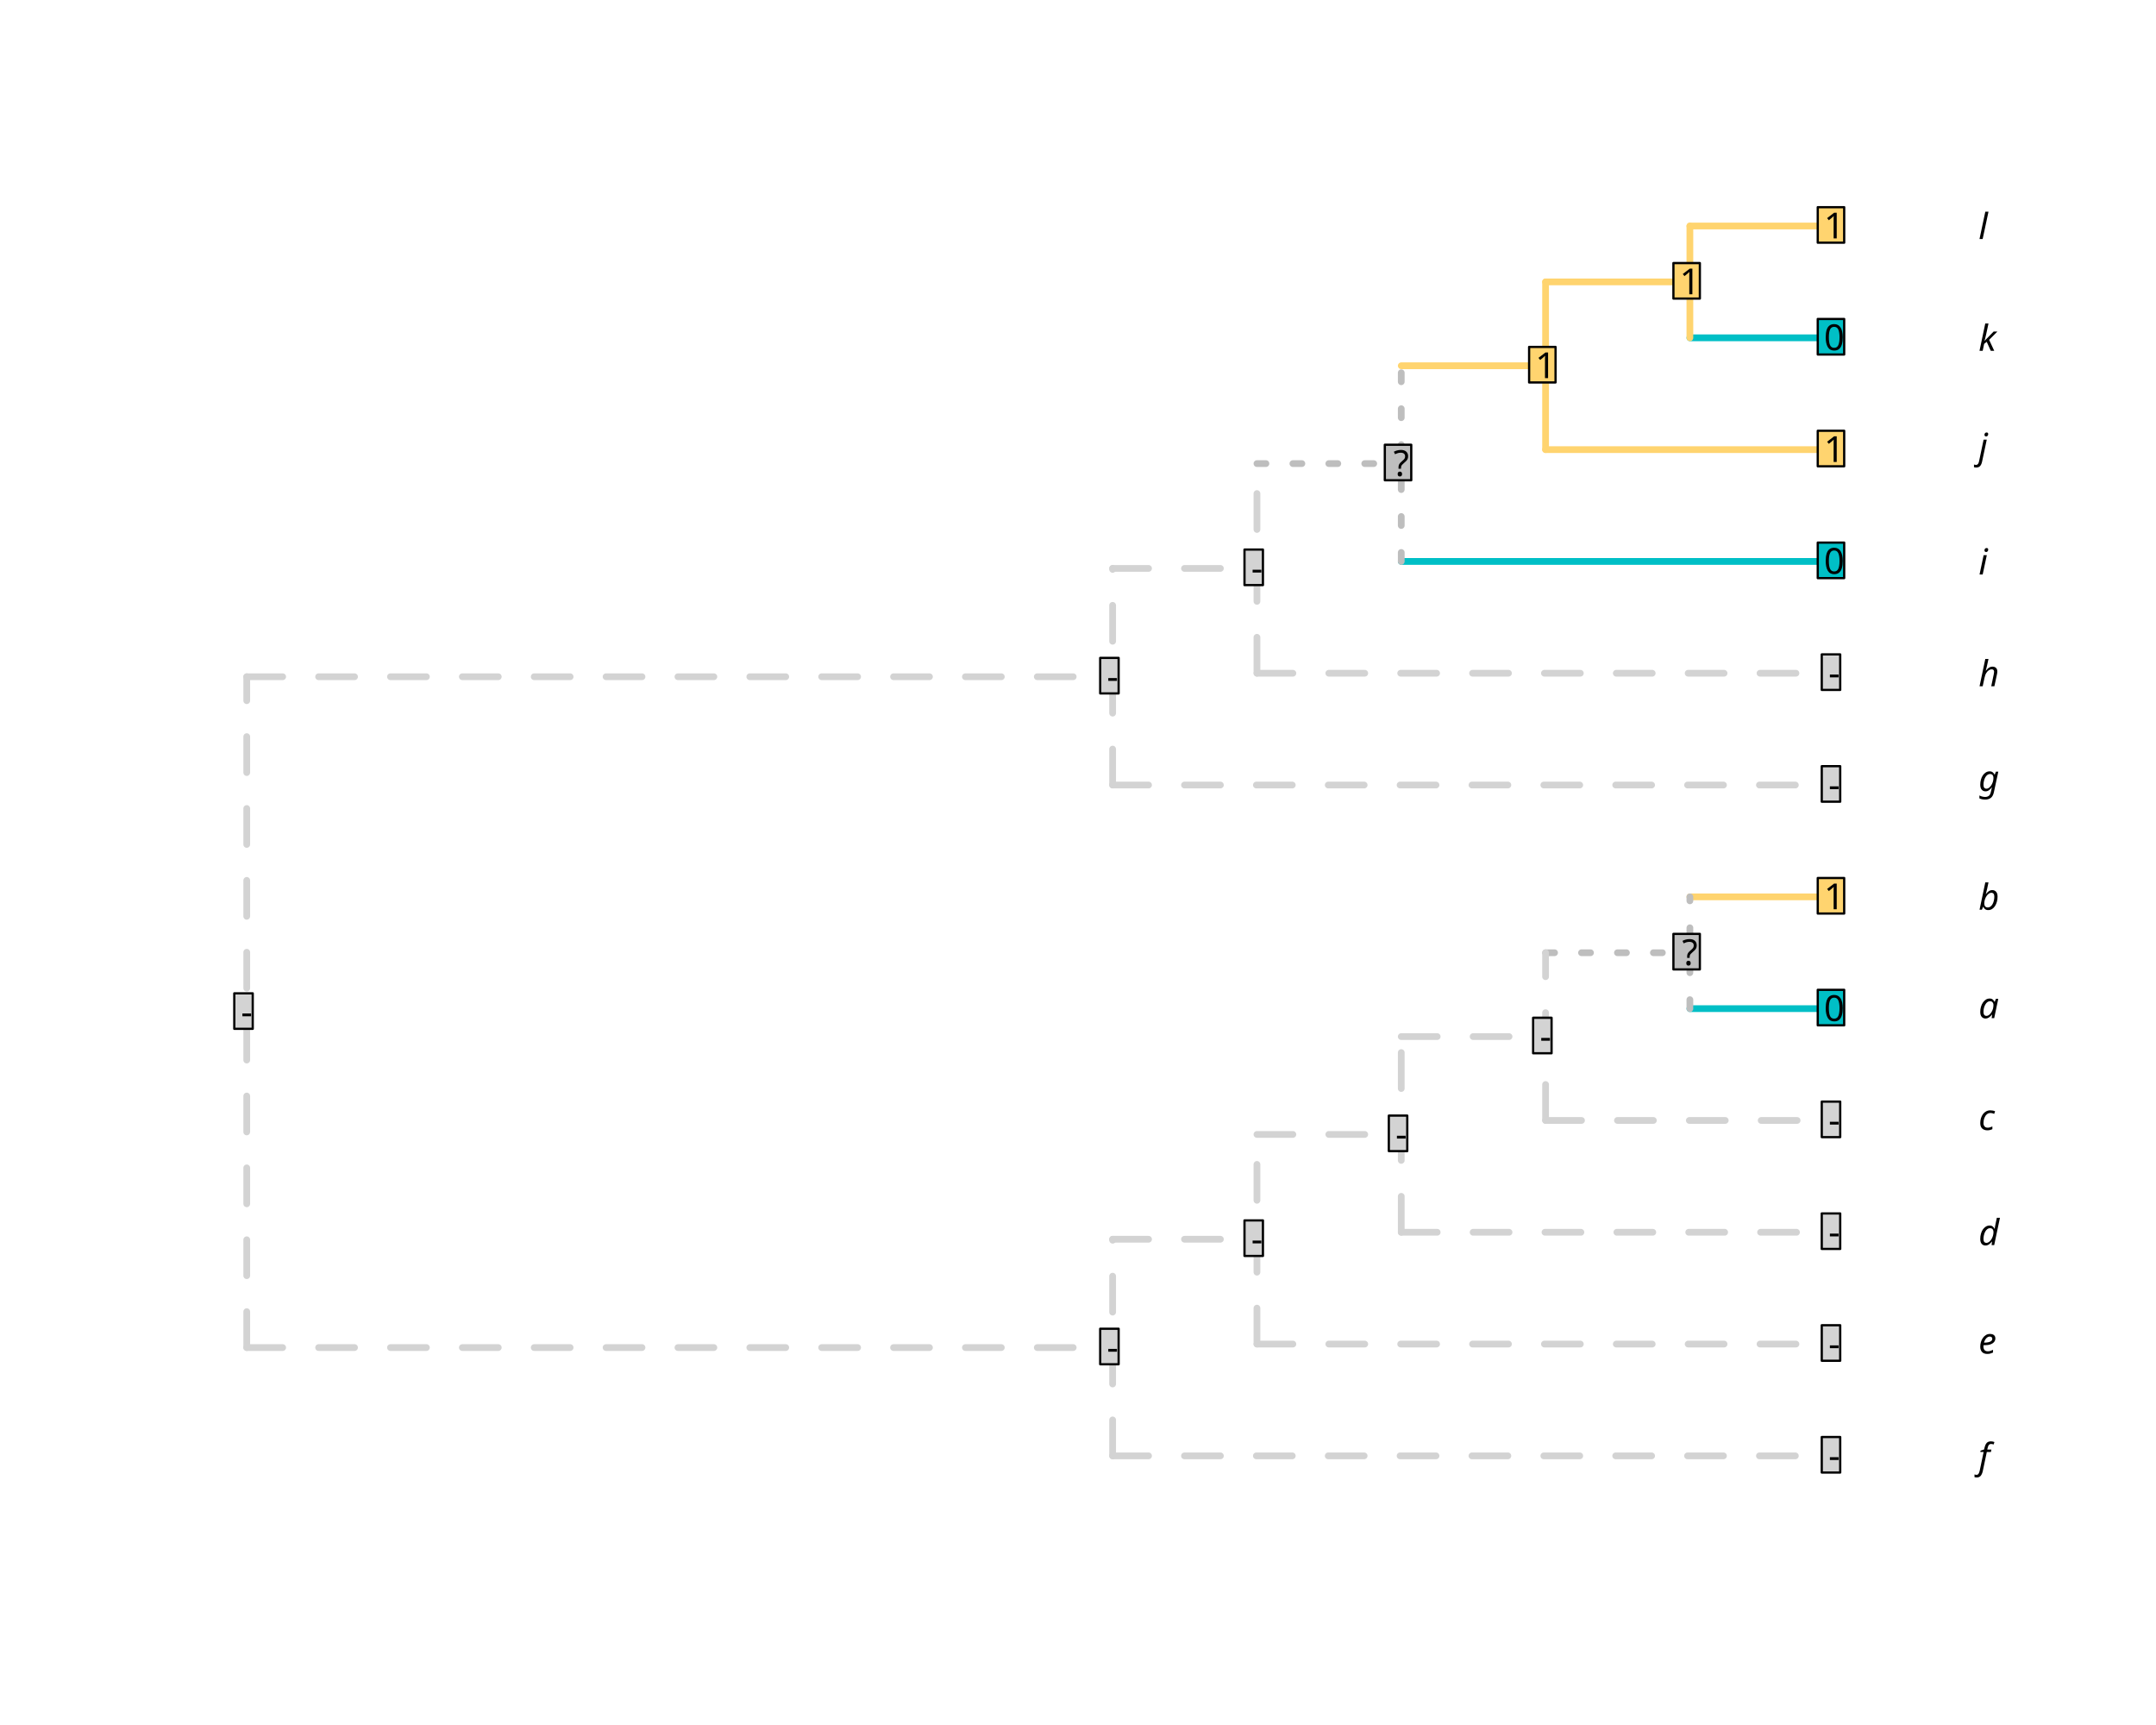
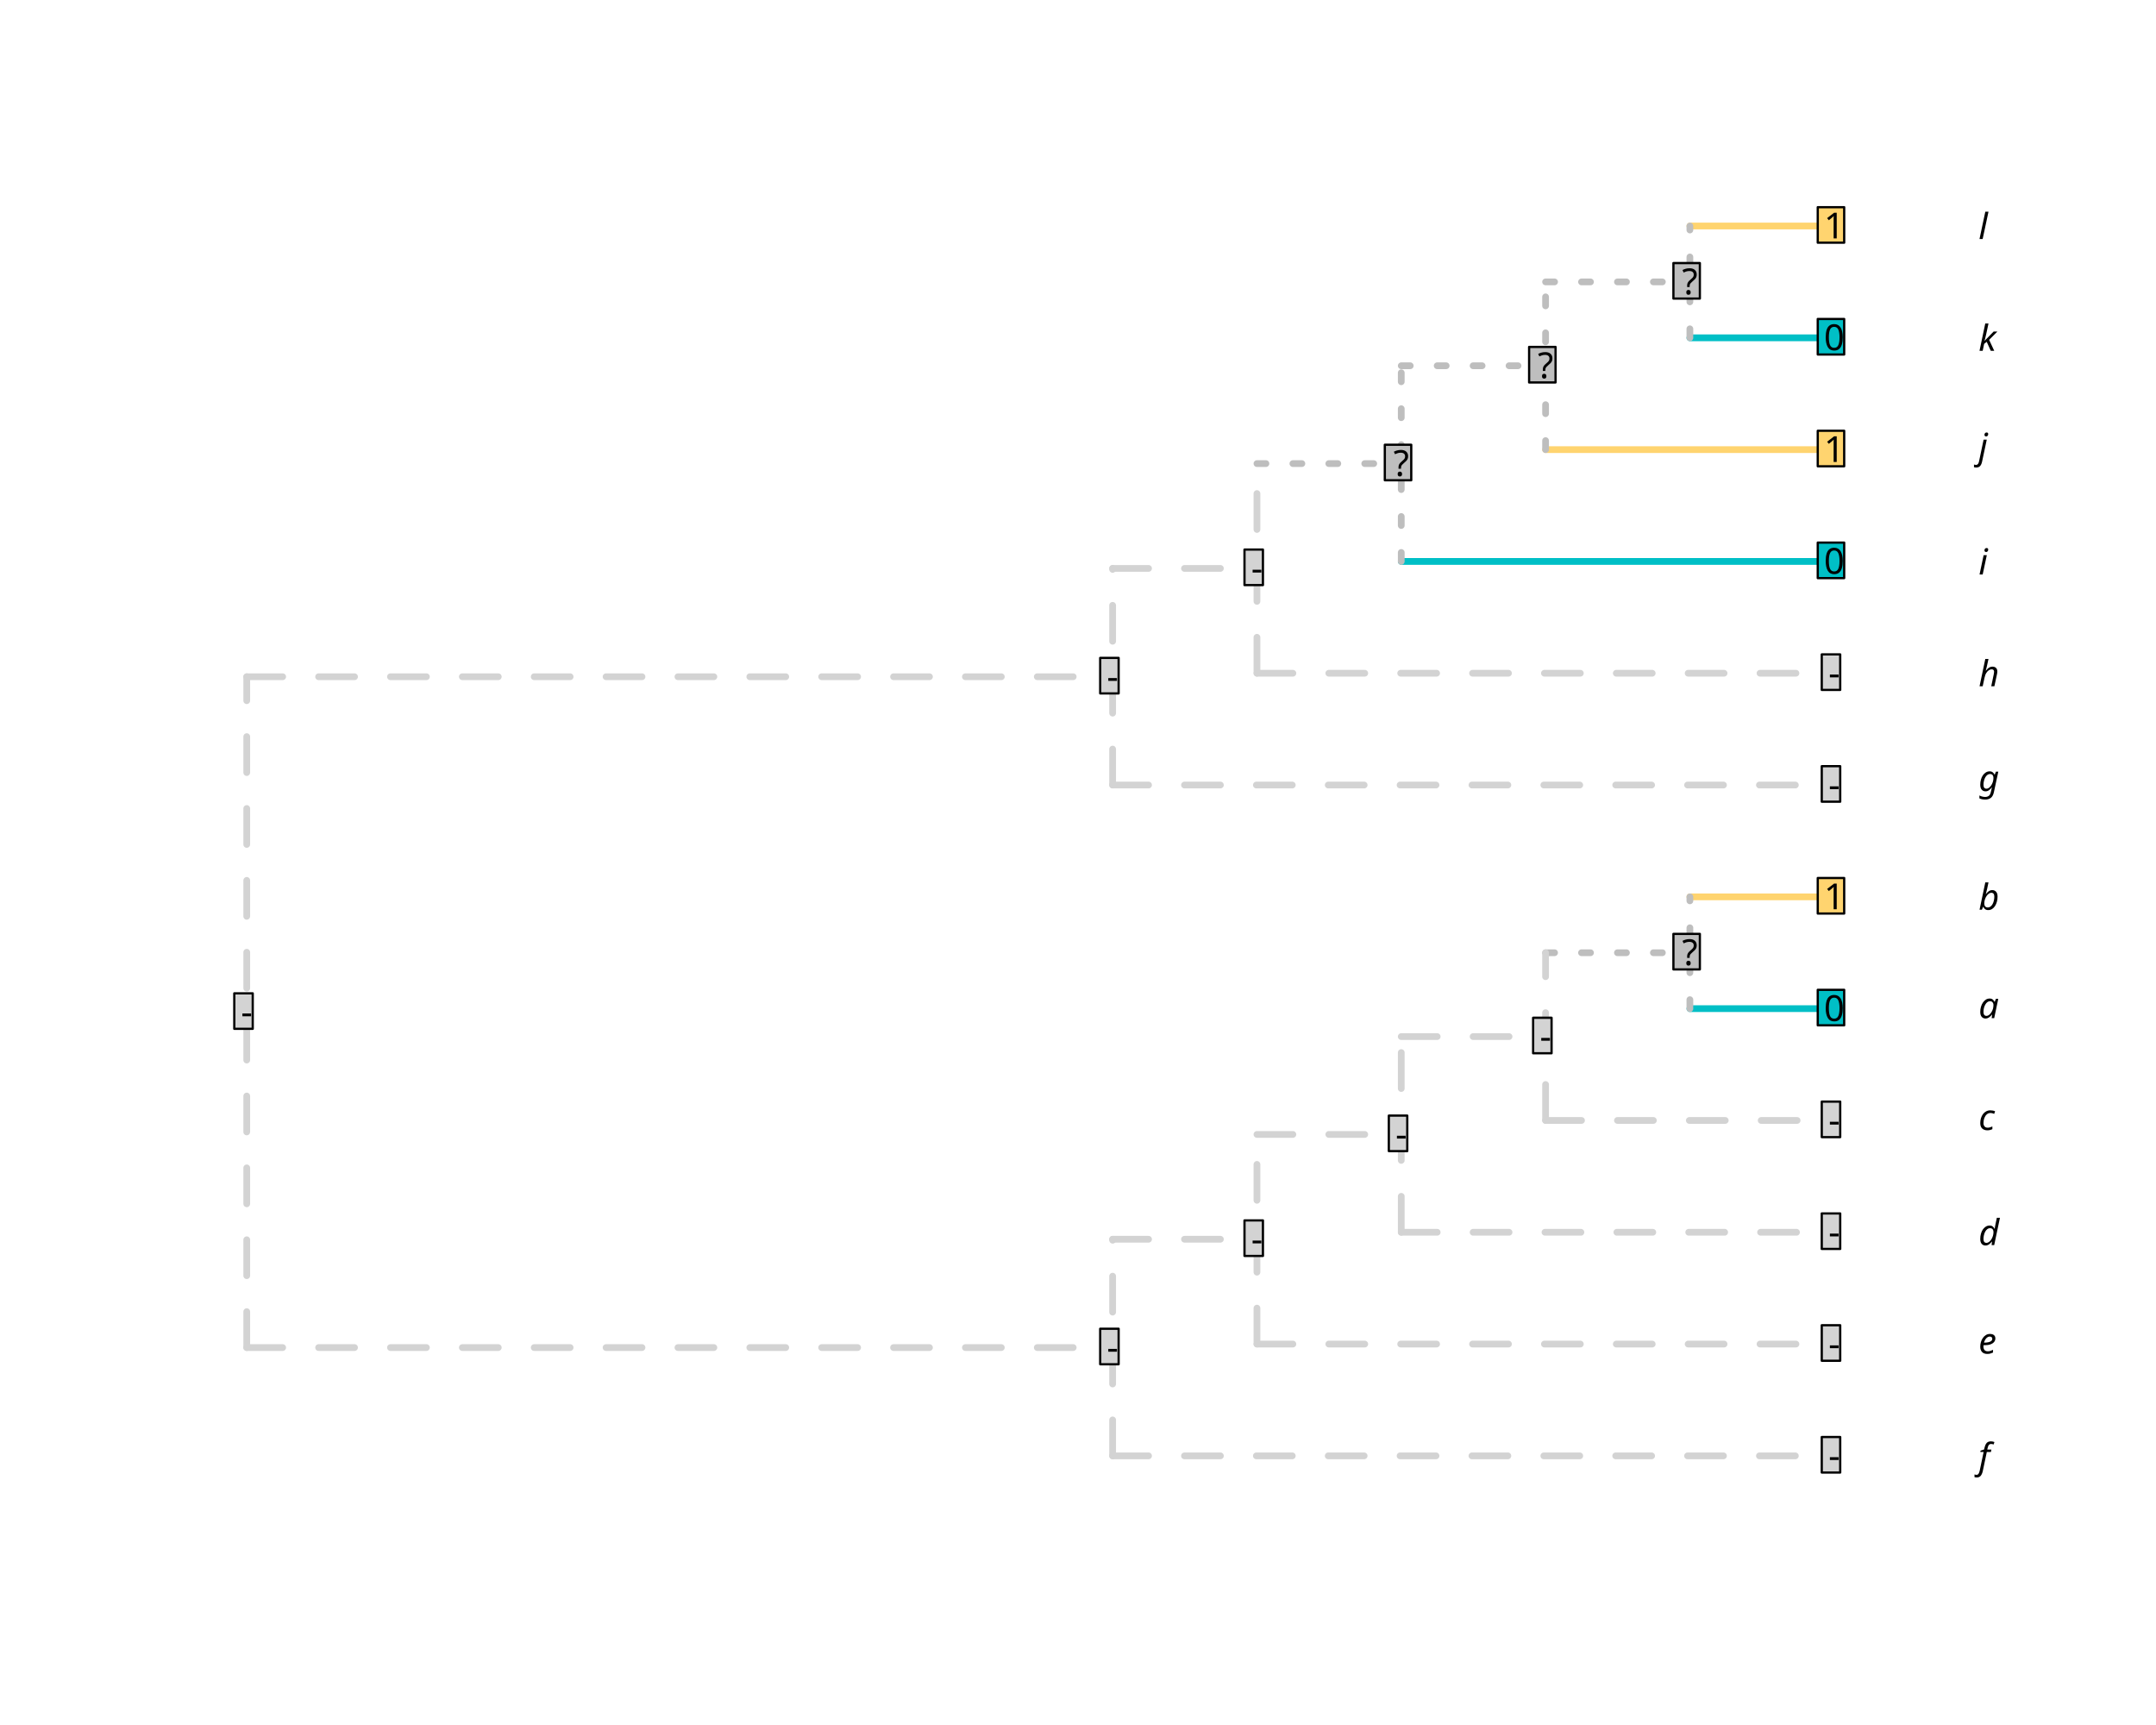
<svg xmlns="http://www.w3.org/2000/svg" class="svglite" data-engine-version="2.0" width="720.00pt" height="576.00pt" viewBox="0 0 720.00 576.00">
  <defs>
    <style type="text/css">
    .svglite line, .svglite polyline, .svglite polygon, .svglite path, .svglite rect, .svglite circle {
      fill: none;
      stroke: #000000;
      stroke-linecap: round;
      stroke-linejoin: round;
      stroke-miterlimit: 10.00;
    }
  </style>
  </defs>
  <rect width="100%" height="100%" style="stroke: none; fill: #FFFFFF;" />
  <defs>
    <clipPath id="cpMC4wMHw3MjAuMDB8MC4wMHw1NzYuMDA=">
      <rect x="0.00" y="0.00" width="720.00" height="576.00" />
    </clipPath>
  </defs>
  <g clip-path="url(#cpMC4wMHw3MjAuMDB8MC4wMHw1NzYuMDA=)">
</g>
  <defs>
    <clipPath id="cpNTkuMDR8Njg5Ljc2fDU5LjA0fDUwMi41Ng==">
      <rect x="59.04" y="59.04" width="630.72" height="443.52" />
    </clipPath>
  </defs>
  <g clip-path="url(#cpNTkuMDR8Njg5Ljc2fDU5LjA0fDUwMi41Ng==)">
    <line x1="82.40" y1="449.97" x2="371.56" y2="449.97" style="stroke-width: 2.25; stroke: #D3D3D3; stroke-dasharray: 12.00,12.00;" />
    <line x1="371.56" y1="486.13" x2="612.54" y2="486.13" style="stroke-width: 2.25; stroke: #D3D3D3; stroke-dasharray: 12.00,12.00;" />
    <line x1="371.56" y1="413.80" x2="419.76" y2="413.80" style="stroke-width: 2.25; stroke: #D3D3D3; stroke-dasharray: 12.00,12.00;" />
    <line x1="419.76" y1="448.80" x2="612.54" y2="448.80" style="stroke-width: 2.25; stroke: #D3D3D3; stroke-dasharray: 12.00,12.00;" />
    <line x1="419.76" y1="378.80" x2="467.95" y2="378.80" style="stroke-width: 2.25; stroke: #D3D3D3; stroke-dasharray: 12.00,12.00;" />
    <line x1="467.95" y1="411.47" x2="612.54" y2="411.47" style="stroke-width: 2.25; stroke: #D3D3D3; stroke-dasharray: 12.00,12.00;" />
    <line x1="467.95" y1="346.13" x2="516.15" y2="346.13" style="stroke-width: 2.25; stroke: #D3D3D3; stroke-dasharray: 12.00,12.00;" />
    <line x1="516.15" y1="374.13" x2="612.54" y2="374.13" style="stroke-width: 2.25; stroke: #D3D3D3; stroke-dasharray: 12.00,12.00;" />
    <line x1="516.15" y1="318.13" x2="564.34" y2="318.13" style="stroke-width: 2.25; stroke: #BEBEBE; stroke-dasharray: 3.00,9.00;" />
    <line x1="564.34" y1="336.80" x2="612.54" y2="336.80" style="stroke-width: 2.25; stroke: #00BFC6;" />
    <line x1="564.34" y1="299.47" x2="612.54" y2="299.47" style="stroke-width: 2.25; stroke: #FFD46F;" />
    <line x1="82.40" y1="225.97" x2="371.56" y2="225.97" style="stroke-width: 2.25; stroke: #D3D3D3; stroke-dasharray: 12.00,12.00;" />
    <line x1="371.56" y1="262.13" x2="612.54" y2="262.13" style="stroke-width: 2.25; stroke: #D3D3D3; stroke-dasharray: 12.00,12.00;" />
    <line x1="371.56" y1="189.80" x2="419.76" y2="189.80" style="stroke-width: 2.25; stroke: #D3D3D3; stroke-dasharray: 12.00,12.00;" />
    <line x1="419.76" y1="224.80" x2="612.54" y2="224.80" style="stroke-width: 2.25; stroke: #D3D3D3; stroke-dasharray: 12.00,12.00;" />
    <line x1="419.76" y1="154.80" x2="467.95" y2="154.80" style="stroke-width: 2.25; stroke: #BEBEBE; stroke-dasharray: 3.00,9.00;" />
    <line x1="467.95" y1="187.47" x2="612.54" y2="187.47" style="stroke-width: 2.25; stroke: #00BFC6;" />
-     <line x1="467.95" y1="122.13" x2="516.15" y2="122.13" style="stroke-width: 2.25; stroke: #FFD46F;" />
+     <line x1="467.95" y1="122.13" x2="516.15" y2="122.13" style="stroke-width: 2.25; stroke: #BEBEBE; stroke-dasharray: 3.00,9.00;" />
    <line x1="516.15" y1="150.13" x2="612.54" y2="150.13" style="stroke-width: 2.25; stroke: #FFD46F;" />
-     <line x1="516.15" y1="94.13" x2="564.34" y2="94.13" style="stroke-width: 2.25; stroke: #FFD46F;" />
+     <line x1="516.15" y1="94.13" x2="564.34" y2="94.13" style="stroke-width: 2.25; stroke: #BEBEBE; stroke-dasharray: 3.00,9.00;" />
    <line x1="564.34" y1="112.80" x2="612.54" y2="112.80" style="stroke-width: 2.25; stroke: #00BFC6;" />
    <line x1="564.34" y1="75.47" x2="612.54" y2="75.47" style="stroke-width: 2.25; stroke: #FFD46F;" />
    <line x1="82.40" y1="449.97" x2="82.40" y2="225.97" style="stroke-width: 2.25; stroke: #D3D3D3; stroke-dasharray: 12.00,12.00;" />
    <line x1="371.56" y1="486.13" x2="371.56" y2="413.80" style="stroke-width: 2.25; stroke: #D3D3D3; stroke-dasharray: 12.00,12.00;" />
    <line x1="419.76" y1="448.80" x2="419.76" y2="378.80" style="stroke-width: 2.25; stroke: #D3D3D3; stroke-dasharray: 12.00,12.00;" />
    <line x1="467.95" y1="411.47" x2="467.95" y2="346.13" style="stroke-width: 2.25; stroke: #D3D3D3; stroke-dasharray: 12.00,12.00;" />
    <line x1="516.15" y1="374.13" x2="516.15" y2="318.13" style="stroke-width: 2.25; stroke: #D3D3D3; stroke-dasharray: 12.00,12.00;" />
    <line x1="564.34" y1="336.80" x2="564.34" y2="299.47" style="stroke-width: 2.25; stroke: #BEBEBE; stroke-dasharray: 3.00,9.00;" />
    <line x1="371.56" y1="262.13" x2="371.56" y2="189.80" style="stroke-width: 2.25; stroke: #D3D3D3; stroke-dasharray: 12.00,12.00;" />
    <line x1="419.76" y1="224.80" x2="419.76" y2="154.80" style="stroke-width: 2.25; stroke: #D3D3D3; stroke-dasharray: 12.00,12.00;" />
    <line x1="467.95" y1="187.47" x2="467.95" y2="122.13" style="stroke-width: 2.25; stroke: #BEBEBE; stroke-dasharray: 3.00,9.00;" />
-     <line x1="516.15" y1="150.13" x2="516.15" y2="94.13" style="stroke-width: 2.25; stroke: #FFD46F;" />
-     <line x1="564.34" y1="112.80" x2="564.34" y2="75.47" style="stroke-width: 2.25; stroke: #FFD46F;" />
+     <line x1="516.15" y1="150.13" x2="516.15" y2="94.13" style="stroke-width: 2.25; stroke: #BEBEBE; stroke-dasharray: 3.00,9.00;" />
+     <line x1="564.34" y1="112.80" x2="564.34" y2="75.47" style="stroke-width: 2.25; stroke: #BEBEBE; stroke-dasharray: 3.00,9.00;" />
    <text x="660.73" y="339.97" style="font-size: 12.00px; font-style: italic; font-family: sans;" textLength="6.67px" lengthAdjust="spacingAndGlyphs">a</text>
    <text x="660.73" y="303.76" style="font-size: 12.00px; font-style: italic; font-family: sans;" textLength="6.67px" lengthAdjust="spacingAndGlyphs">b</text>
    <text x="660.73" y="377.30" style="font-size: 12.00px; font-style: italic; font-family: sans;" textLength="6.00px" lengthAdjust="spacingAndGlyphs">c</text>
    <text x="660.73" y="415.76" style="font-size: 12.00px; font-style: italic; font-family: sans;" textLength="6.67px" lengthAdjust="spacingAndGlyphs">d</text>
    <text x="660.73" y="451.97" style="font-size: 12.00px; font-style: italic; font-family: sans;" textLength="6.67px" lengthAdjust="spacingAndGlyphs">e</text>
    <text x="660.73" y="490.47" style="font-size: 12.00px; font-style: italic; font-family: sans;" textLength="3.33px" lengthAdjust="spacingAndGlyphs">f</text>
    <text x="660.73" y="264.11" style="font-size: 12.00px; font-style: italic; font-family: sans;" textLength="6.67px" lengthAdjust="spacingAndGlyphs">g</text>
    <text x="660.73" y="229.15" style="font-size: 12.00px; font-style: italic; font-family: sans;" textLength="6.67px" lengthAdjust="spacingAndGlyphs">h</text>
    <text x="660.73" y="191.82" style="font-size: 12.00px; font-style: italic; font-family: sans;" textLength="2.66px" lengthAdjust="spacingAndGlyphs">i</text>
    <text x="660.73" y="153.24" style="font-size: 12.00px; font-style: italic; font-family: sans;" textLength="2.66px" lengthAdjust="spacingAndGlyphs">j</text>
    <text x="660.73" y="117.15" style="font-size: 12.00px; font-style: italic; font-family: sans;" textLength="6.00px" lengthAdjust="spacingAndGlyphs">k</text>
    <text x="660.73" y="79.82" style="font-size: 12.00px; font-style: italic; font-family: sans;" textLength="2.66px" lengthAdjust="spacingAndGlyphs">l</text>
    <rect x="607.04" y="330.51" width="8.83" height="11.86" style="stroke-width: 0.75; fill: #00BFC6;" />
    <rect x="607.04" y="293.18" width="8.83" height="11.86" style="stroke-width: 0.75; fill: #FFD46F;" />
    <rect x="608.38" y="367.84" width="6.16" height="11.86" style="stroke-width: 0.75; fill: #D3D3D3;" />
    <rect x="608.38" y="405.18" width="6.16" height="11.86" style="stroke-width: 0.75; fill: #D3D3D3;" />
    <rect x="608.38" y="442.51" width="6.16" height="11.86" style="stroke-width: 0.75; fill: #D3D3D3;" />
    <rect x="608.38" y="479.84" width="6.16" height="11.86" style="stroke-width: 0.75; fill: #D3D3D3;" />
    <rect x="608.38" y="255.84" width="6.16" height="11.86" style="stroke-width: 0.75; fill: #D3D3D3;" />
    <rect x="608.38" y="218.51" width="6.16" height="11.86" style="stroke-width: 0.75; fill: #D3D3D3;" />
    <rect x="607.04" y="181.18" width="8.83" height="11.86" style="stroke-width: 0.75; fill: #00BFC6;" />
    <rect x="607.04" y="143.84" width="8.83" height="11.86" style="stroke-width: 0.75; fill: #FFD46F;" />
    <rect x="607.04" y="106.51" width="8.83" height="11.86" style="stroke-width: 0.75; fill: #00BFC6;" />
    <rect x="607.04" y="69.18" width="8.83" height="11.86" style="stroke-width: 0.75; fill: #FFD46F;" />
    <rect x="78.24" y="331.68" width="6.16" height="11.86" style="stroke-width: 0.75; fill: #D3D3D3;" />
    <rect x="367.41" y="443.68" width="6.16" height="11.86" style="stroke-width: 0.75; fill: #D3D3D3;" />
    <rect x="415.60" y="407.51" width="6.16" height="11.86" style="stroke-width: 0.75; fill: #D3D3D3;" />
    <rect x="463.80" y="372.51" width="6.16" height="11.86" style="stroke-width: 0.75; fill: #D3D3D3;" />
    <rect x="511.99" y="339.84" width="6.16" height="11.86" style="stroke-width: 0.75; fill: #D3D3D3;" />
    <rect x="558.84" y="311.84" width="8.83" height="11.86" style="stroke-width: 0.75; fill: #BEBEBE;" />
    <rect x="367.41" y="219.68" width="6.16" height="11.86" style="stroke-width: 0.75; fill: #D3D3D3;" />
    <rect x="415.60" y="183.51" width="6.16" height="11.86" style="stroke-width: 0.75; fill: #D3D3D3;" />
    <rect x="462.46" y="148.51" width="8.83" height="11.86" style="stroke-width: 0.75; fill: #BEBEBE;" />
-     <rect x="510.65" y="115.84" width="8.83" height="11.86" style="stroke-width: 0.75; fill: #FFD46F;" />
-     <rect x="558.84" y="87.84" width="8.83" height="11.86" style="stroke-width: 0.75; fill: #FFD46F;" />
+     <rect x="510.65" y="115.84" width="8.83" height="11.86" style="stroke-width: 0.75; fill: #BEBEBE;" />
+     <rect x="558.84" y="87.84" width="8.83" height="11.86" style="stroke-width: 0.75; fill: #BEBEBE;" />
    <text x="612.54" y="340.93" text-anchor="middle" style="font-size: 12.00px; font-family: sans;" textLength="6.67px" lengthAdjust="spacingAndGlyphs">0</text>
    <text x="612.54" y="303.60" text-anchor="middle" style="font-size: 12.00px; font-family: sans;" textLength="6.67px" lengthAdjust="spacingAndGlyphs">1</text>
    <text x="612.54" y="378.26" text-anchor="middle" style="font-size: 12.00px; font-family: sans;" textLength="4.00px" lengthAdjust="spacingAndGlyphs">-</text>
    <text x="612.54" y="415.60" text-anchor="middle" style="font-size: 12.00px; font-family: sans;" textLength="4.00px" lengthAdjust="spacingAndGlyphs">-</text>
    <text x="612.54" y="452.93" text-anchor="middle" style="font-size: 12.00px; font-family: sans;" textLength="4.00px" lengthAdjust="spacingAndGlyphs">-</text>
    <text x="612.54" y="490.26" text-anchor="middle" style="font-size: 12.00px; font-family: sans;" textLength="4.00px" lengthAdjust="spacingAndGlyphs">-</text>
    <text x="612.54" y="266.26" text-anchor="middle" style="font-size: 12.00px; font-family: sans;" textLength="4.00px" lengthAdjust="spacingAndGlyphs">-</text>
    <text x="612.54" y="228.93" text-anchor="middle" style="font-size: 12.00px; font-family: sans;" textLength="4.00px" lengthAdjust="spacingAndGlyphs">-</text>
    <text x="612.54" y="191.60" text-anchor="middle" style="font-size: 12.00px; font-family: sans;" textLength="6.67px" lengthAdjust="spacingAndGlyphs">0</text>
    <text x="612.54" y="154.26" text-anchor="middle" style="font-size: 12.00px; font-family: sans;" textLength="6.67px" lengthAdjust="spacingAndGlyphs">1</text>
    <text x="612.54" y="116.93" text-anchor="middle" style="font-size: 12.00px; font-family: sans;" textLength="6.67px" lengthAdjust="spacingAndGlyphs">0</text>
    <text x="612.54" y="79.60" text-anchor="middle" style="font-size: 12.00px; font-family: sans;" textLength="6.67px" lengthAdjust="spacingAndGlyphs">1</text>
    <text x="82.40" y="342.10" text-anchor="middle" style="font-size: 12.00px; font-family: sans;" textLength="4.00px" lengthAdjust="spacingAndGlyphs">-</text>
    <text x="371.56" y="454.10" text-anchor="middle" style="font-size: 12.00px; font-family: sans;" textLength="4.00px" lengthAdjust="spacingAndGlyphs">-</text>
    <text x="419.76" y="417.93" text-anchor="middle" style="font-size: 12.00px; font-family: sans;" textLength="4.00px" lengthAdjust="spacingAndGlyphs">-</text>
    <text x="467.95" y="382.93" text-anchor="middle" style="font-size: 12.00px; font-family: sans;" textLength="4.00px" lengthAdjust="spacingAndGlyphs">-</text>
    <text x="516.15" y="350.26" text-anchor="middle" style="font-size: 12.00px; font-family: sans;" textLength="4.00px" lengthAdjust="spacingAndGlyphs">-</text>
    <text x="564.34" y="322.26" text-anchor="middle" style="font-size: 12.00px; font-family: sans;" textLength="6.67px" lengthAdjust="spacingAndGlyphs">?</text>
    <text x="371.56" y="230.10" text-anchor="middle" style="font-size: 12.00px; font-family: sans;" textLength="4.00px" lengthAdjust="spacingAndGlyphs">-</text>
    <text x="419.76" y="193.93" text-anchor="middle" style="font-size: 12.00px; font-family: sans;" textLength="4.00px" lengthAdjust="spacingAndGlyphs">-</text>
    <text x="467.95" y="158.93" text-anchor="middle" style="font-size: 12.00px; font-family: sans;" textLength="6.67px" lengthAdjust="spacingAndGlyphs">?</text>
-     <text x="516.15" y="126.26" text-anchor="middle" style="font-size: 12.00px; font-family: sans;" textLength="6.67px" lengthAdjust="spacingAndGlyphs">1</text>
-     <text x="564.34" y="98.26" text-anchor="middle" style="font-size: 12.00px; font-family: sans;" textLength="6.67px" lengthAdjust="spacingAndGlyphs">1</text>
+     <text x="516.15" y="126.26" text-anchor="middle" style="font-size: 12.00px; font-family: sans;" textLength="6.67px" lengthAdjust="spacingAndGlyphs">?</text>
+     <text x="564.34" y="98.26" text-anchor="middle" style="font-size: 12.00px; font-family: sans;" textLength="6.67px" lengthAdjust="spacingAndGlyphs">?</text>
  </g>
</svg>
